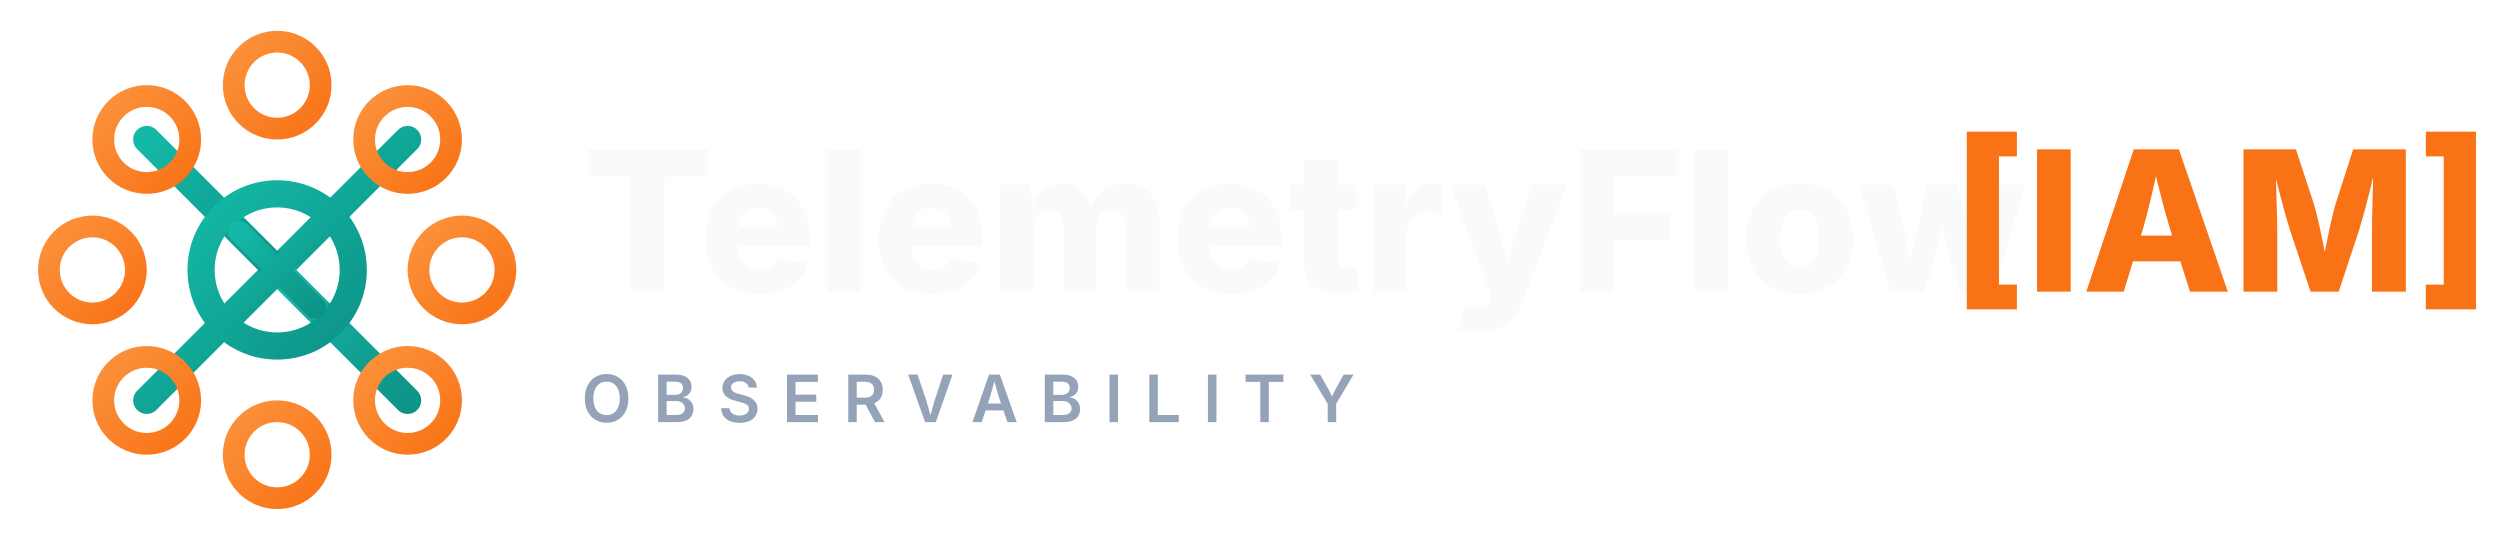
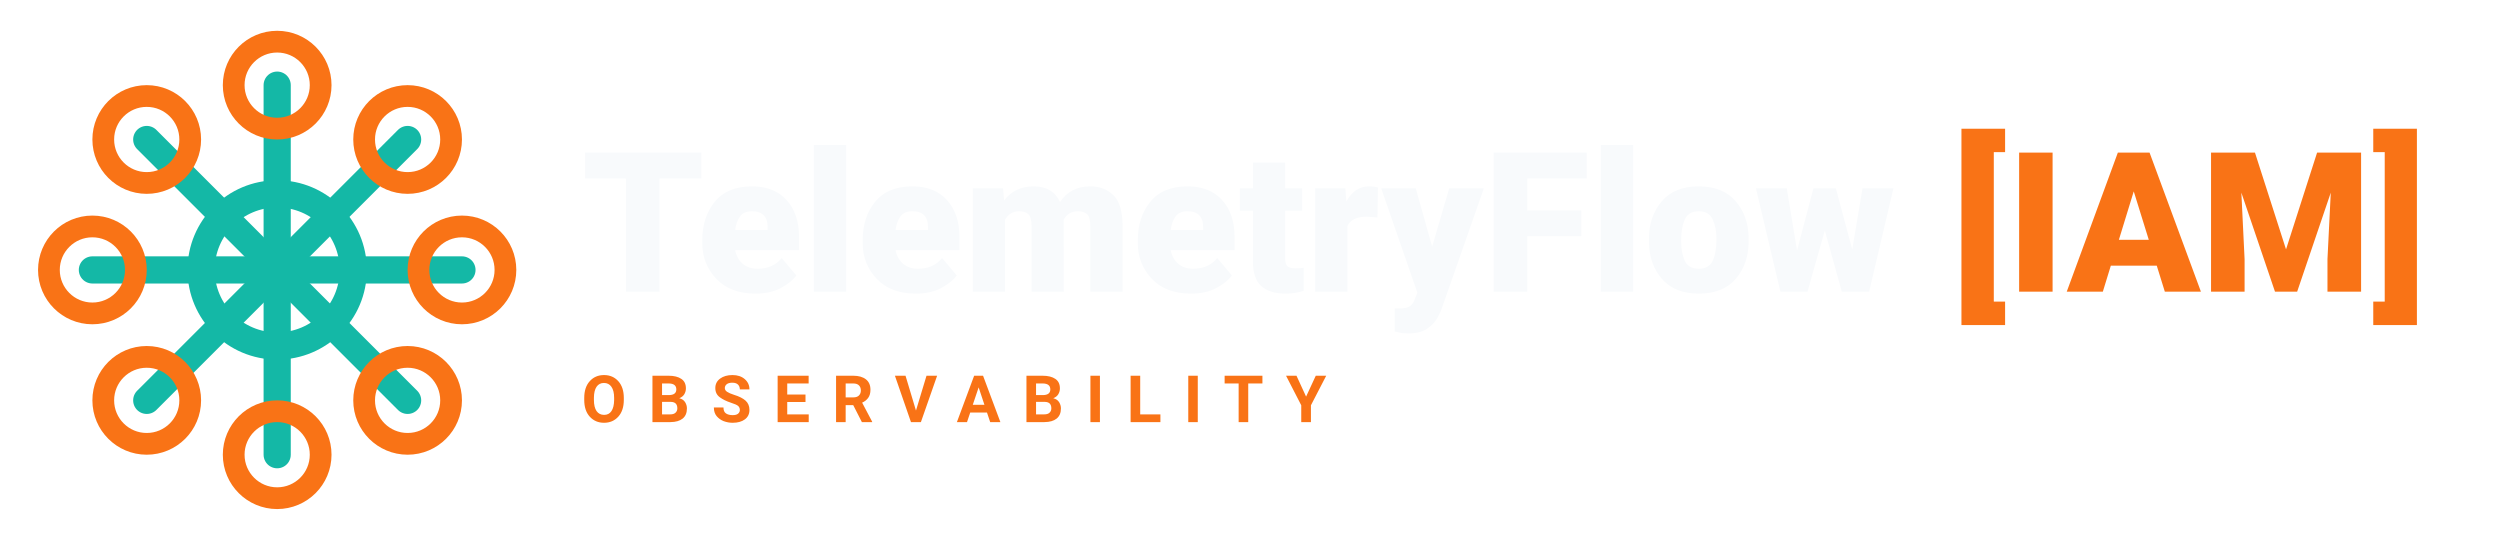
- <svg xmlns="http://www.w3.org/2000/svg" width="1380" height="295" viewBox="0 0 460 97">
-   <defs>
-     <linearGradient id="teal" x1="0%" y1="0%" x2="100%" y2="100%">
-       <stop offset="0%" stop-color="#14b8a6" />
-       <stop offset="100%" stop-color="#0d9488" />
-     </linearGradient>
-     <linearGradient id="coral" x1="0%" y1="0%" x2="100%" y2="100%">
-       <stop offset="0%" stop-color="#fb923c" />
-       <stop offset="100%" stop-color="#f97316" />
-     </linearGradient>
-   </defs>
+ <svg xmlns="http://www.w3.org/2000/svg" viewBox="0 0 460 97" width="1380" height="295">
  <g transform="translate(7,5)">
-     <line x1="44" y1="44" x2="44" y2="10" stroke="url(#teal)" stroke-width="5" stroke-linecap="round" />
-     <line x1="44" y1="44" x2="68" y2="20" stroke="url(#teal)" stroke-width="5" stroke-linecap="round" />
-     <line x1="44" y1="44" x2="78" y2="44" stroke="url(#teal)" stroke-width="5" stroke-linecap="round" />
-     <line x1="44" y1="44" x2="68" y2="68" stroke="url(#teal)" stroke-width="5" stroke-linecap="round" />
-     <line x1="44" y1="44" x2="44" y2="78" stroke="url(#teal)" stroke-width="5" stroke-linecap="round" />
-     <line x1="44" y1="44" x2="20" y2="68" stroke="url(#teal)" stroke-width="5" stroke-linecap="round" />
-     <line x1="44" y1="44" x2="10" y2="44" stroke="url(#teal)" stroke-width="5" stroke-linecap="round" />
-     <line x1="44" y1="44" x2="20" y2="20" stroke="url(#teal)" stroke-width="5" stroke-linecap="round" />
-     <circle cx="44" cy="10" r="8" fill="none" stroke="url(#coral)" stroke-width="4" />
-     <circle cx="68" cy="20" r="8" fill="none" stroke="url(#coral)" stroke-width="4" />
-     <circle cx="78" cy="44" r="8" fill="none" stroke="url(#coral)" stroke-width="4" />
-     <circle cx="68" cy="68" r="8" fill="none" stroke="url(#coral)" stroke-width="4" />
-     <circle cx="44" cy="78" r="8" fill="none" stroke="url(#coral)" stroke-width="4" />
-     <circle cx="20" cy="68" r="8" fill="none" stroke="url(#coral)" stroke-width="4" />
-     <circle cx="10" cy="44" r="8" fill="none" stroke="url(#coral)" stroke-width="4" />
-     <circle cx="20" cy="20" r="8" fill="none" stroke="url(#coral)" stroke-width="4" />
-     <circle cx="44" cy="44" r="14" fill="none" stroke="url(#teal)" stroke-width="5" />
-     <line x1="37" y1="37" x2="51" y2="51" stroke="url(#teal)" stroke-width="4" stroke-linecap="round" />
-     <line x1="51" y1="37" x2="37" y2="51" stroke="url(#teal)" stroke-width="4" stroke-linecap="round" />
-     <text x="100" y="48" font-family="system-ui, -apple-system, BlinkMacSystemFont, 'Segoe UI', sans-serif" font-size="36" font-weight="800" fill="#f8fafc">TelemetryFlow</text>
-     <text x="352" y="48" font-family="system-ui, -apple-system, BlinkMacSystemFont, 'Segoe UI', sans-serif" font-size="36" font-weight="800" fill="#f97316">[IAM]</text>
-     <text x="100" y="72" font-family="system-ui, -apple-system, BlinkMacSystemFont, 'Segoe UI', sans-serif" font-size="12" font-weight="600" fill="#94a3b8" letter-spacing="4">OBSERVABILITY</text>
+     <g id="icon">
+       <g stroke="#14b8a6" stroke-width="5" stroke-linecap="round">
+         <line x1="44" y1="44" x2="44" y2="10" />
+         <line x1="44" y1="44" x2="68" y2="20" />
+         <line x1="44" y1="44" x2="78" y2="44" />
+         <line x1="44" y1="44" x2="68" y2="68" />
+         <line x1="44" y1="44" x2="44" y2="78" />
+         <line x1="44" y1="44" x2="20" y2="68" />
+         <line x1="44" y1="44" x2="10" y2="44" />
+         <line x1="44" y1="44" x2="20" y2="20" />
+       </g>
+       <g fill="none" stroke="#f97316" stroke-width="4">
+         <circle cx="44" cy="10" r="8" />
+         <circle cx="68" cy="20" r="8" />
+         <circle cx="78" cy="44" r="8" />
+         <circle cx="68" cy="68" r="8" />
+         <circle cx="44" cy="78" r="8" />
+         <circle cx="20" cy="68" r="8" />
+         <circle cx="10" cy="44" r="8" />
+         <circle cx="20" cy="20" r="8" />
+       </g>
+       <circle cx="44" cy="44" r="14" fill="none" stroke="#14b8a6" stroke-width="5" />
+       <line x1="37" y1="37" x2="51" y2="51" stroke="#14b8a6" stroke-width="4" stroke-linecap="round" />
+       <line x1="51" y1="37" x2="37" y2="51" stroke="#14b8a6" stroke-width="4" stroke-linecap="round" />
+     </g>
+     <text x="100" y="48" font-family="system-ui,-apple-system,BlinkMacSystemFont,Roboto,sans-serif" font-size="36" font-weight="800" fill="#f8fafc">TelemetryFlow</text>
+     <text x="352" y="48" font-family="system-ui,-apple-system,BlinkMacSystemFont,Roboto,sans-serif" font-size="36" font-weight="800" fill="#f97316">[IAM]</text>
+     <text x="100" y="72" font-family="system-ui,-apple-system,BlinkMacSystemFont,Roboto,sans-serif" font-size="12" font-weight="600" fill="#f97316" letter-spacing="4">OBSERVABILITY</text>
  </g>
</svg>
